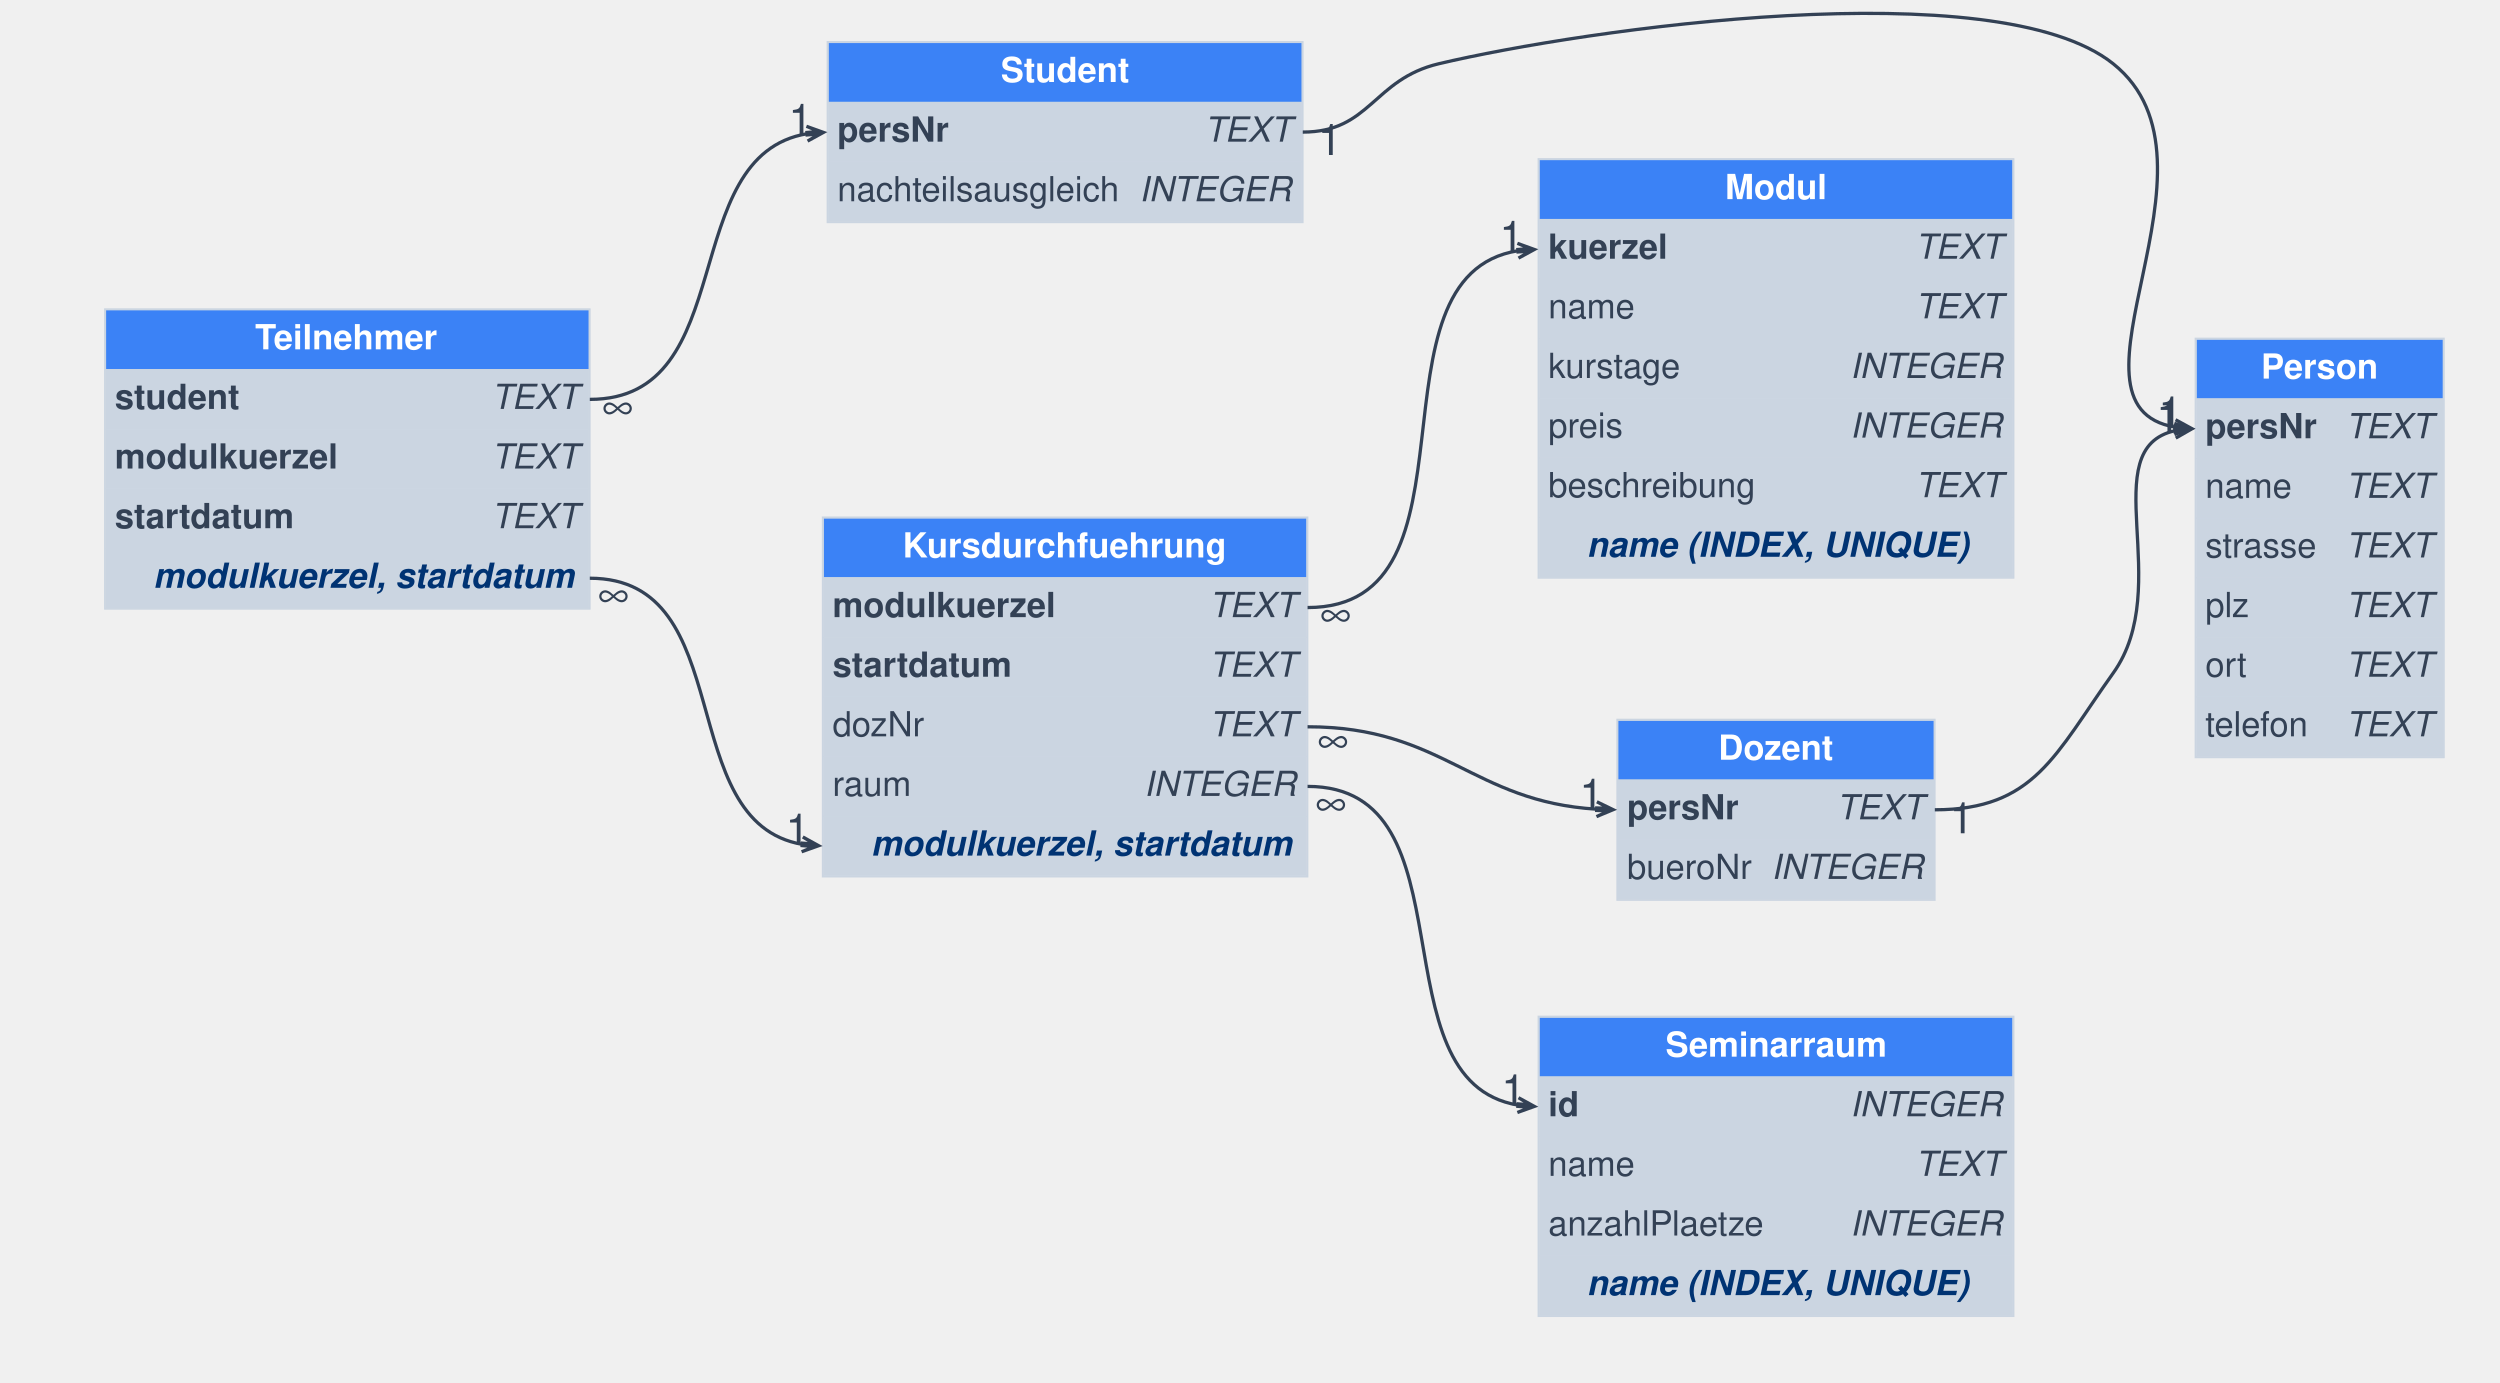
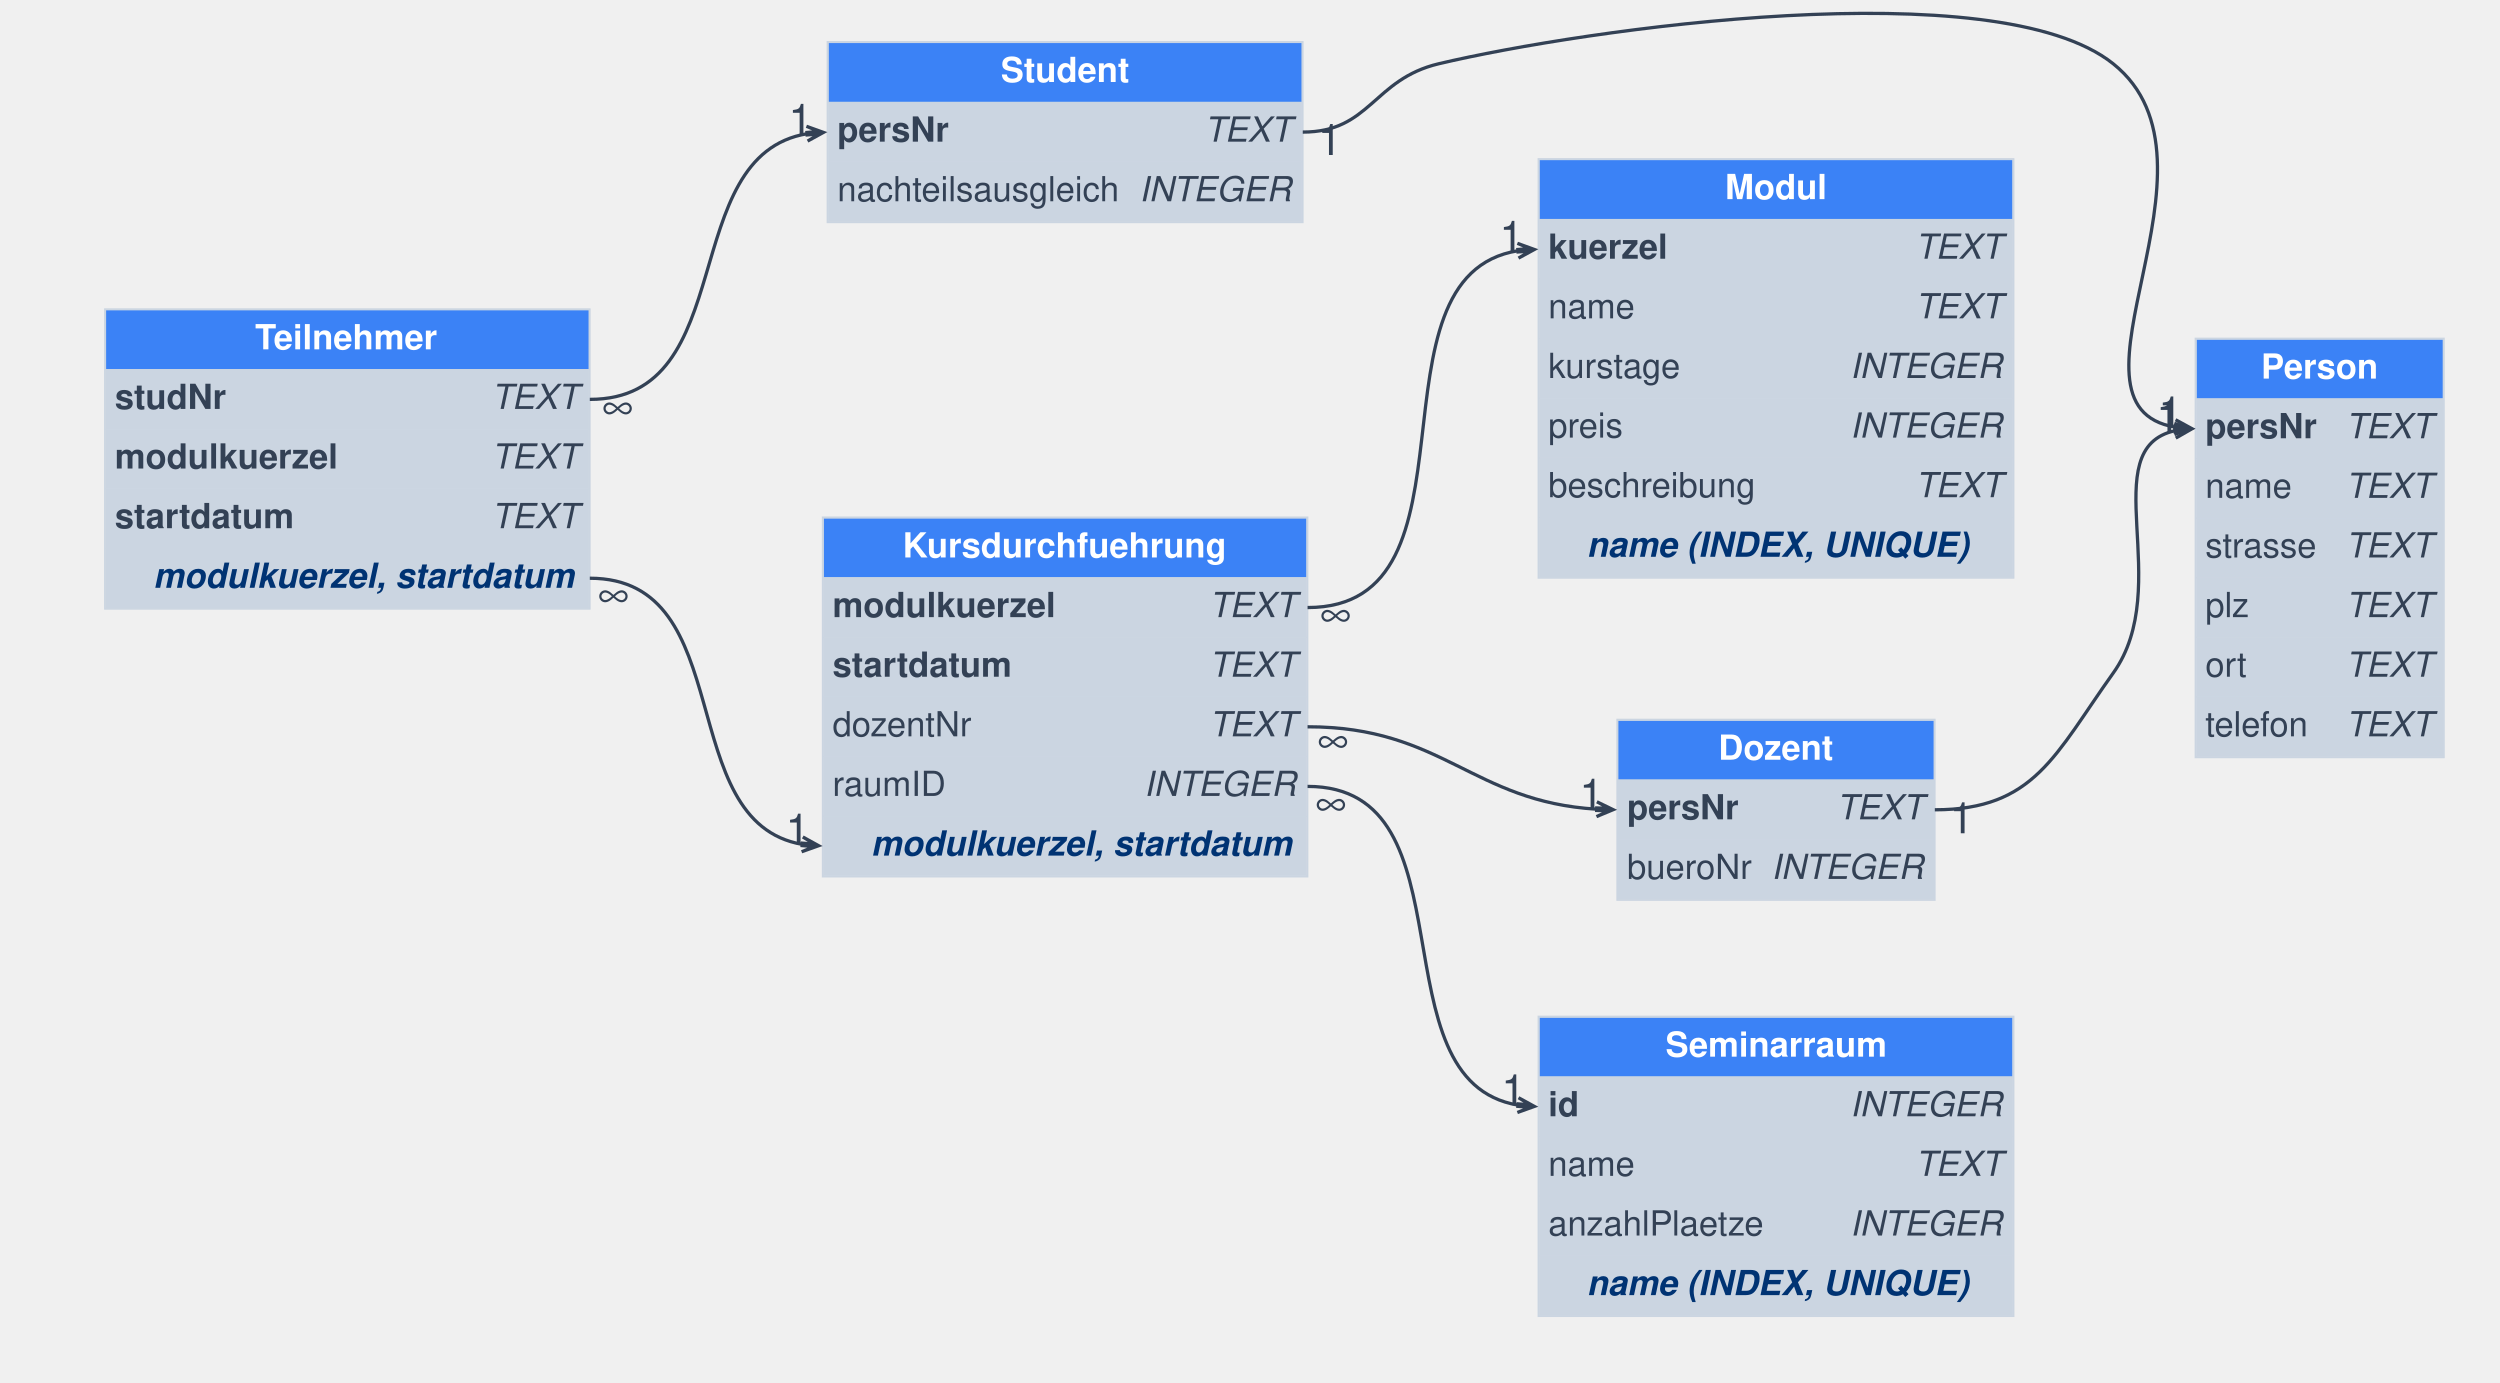
<svg xmlns="http://www.w3.org/2000/svg" width="3036pt" height="1679pt" viewBox="0.00 0.00 3036.00 1679.00">
  <g id="graph0" class="graph" transform="scale(1 1) rotate(0) translate(4 1675.21)">
    <g id="Person" class="node">
      <ellipse fill="none" stroke="black" stroke-width="0" cx="2813.02" cy="-1009.8" rx="214.77" ry="361.19" />
      <polygon fill="#3b82f6" stroke="none" points="2663.15,-1190.8 2663.15,-1263.2 2962.89,-1263.2 2962.89,-1190.8 2663.15,-1190.8" />
      <polygon fill="none" stroke="#cbd5e1" points="2663.15,-1190.8 2663.15,-1263.2 2962.89,-1263.2 2962.89,-1190.8 2663.15,-1190.8" />
      <text xml:space="preserve" text-anchor="start" x="2741.83" y="-1215.4" font-family="Helvetica,sans-Serif" font-weight="bold" font-size="42.00" fill="#ffffff">Person</text>
      <polygon fill="#cbd5e1" stroke="none" points="2663.15,-1118.4 2663.15,-1190.8 2962.89,-1190.8 2962.89,-1118.4 2663.15,-1118.4" />
      <polygon fill="none" stroke="#cbd5e1" points="2663.15,-1118.4 2663.15,-1190.8 2962.89,-1190.8 2962.89,-1118.4 2663.15,-1118.4" />
      <text xml:space="preserve" text-anchor="start" x="2674.15" y="-1143" font-family="Helvetica,sans-Serif" font-weight="bold" font-size="42.00" fill="#334155">persNr</text>
      <text xml:space="preserve" text-anchor="start" x="2809.55" y="-1143" font-family="Helvetica,sans-Serif" font-weight="bold" font-size="42.00" fill="transparent">   </text>
      <text xml:space="preserve" text-anchor="start" x="2844.55" y="-1143" font-family="Helvetica,sans-Serif" font-style="italic" font-size="42.00" fill="#334155">TEXT</text>
      <polygon fill="#cbd5e1" stroke="none" points="2663.15,-1046 2663.15,-1118.4 2962.89,-1118.4 2962.89,-1046 2663.15,-1046" />
      <polygon fill="none" stroke="#cbd5e1" points="2663.15,-1046 2663.15,-1118.4 2962.89,-1118.4 2962.89,-1046 2663.15,-1046" />
      <text xml:space="preserve" text-anchor="start" x="2674.15" y="-1070.6" font-family="Helvetica,sans-Serif" font-size="42.00" fill="#334155">name</text>
      <text xml:space="preserve" text-anchor="start" x="2779.22" y="-1070.6" font-family="Helvetica,sans-Serif" font-size="42.00" fill="transparent">     </text>
      <text xml:space="preserve" text-anchor="start" x="2844.55" y="-1070.6" font-family="Helvetica,sans-Serif" font-style="italic" font-size="42.00" fill="#334155">TEXT</text>
      <polygon fill="#cbd5e1" stroke="none" points="2663.15,-973.6 2663.15,-1046 2962.89,-1046 2962.89,-973.6 2663.15,-973.6" />
      <polygon fill="none" stroke="#cbd5e1" points="2663.15,-973.6 2663.15,-1046 2962.89,-1046 2962.89,-973.6 2663.15,-973.6" />
      <text xml:space="preserve" text-anchor="start" x="2674.15" y="-998.2" font-family="Helvetica,sans-Serif" font-size="42.00" fill="#334155">strasse</text>
      <text xml:space="preserve" text-anchor="start" x="2809.53" y="-998.2" font-family="Helvetica,sans-Serif" font-size="42.00" fill="transparent">  </text>
      <text xml:space="preserve" text-anchor="start" x="2844.55" y="-998.2" font-family="Helvetica,sans-Serif" font-style="italic" font-size="42.00" fill="#334155">TEXT</text>
      <polygon fill="#cbd5e1" stroke="none" points="2663.15,-901.2 2663.15,-973.6 2962.89,-973.6 2962.89,-901.2 2663.15,-901.2" />
      <polygon fill="none" stroke="#cbd5e1" points="2663.15,-901.2 2663.15,-973.6 2962.89,-973.6 2962.89,-901.2 2663.15,-901.2" />
      <text xml:space="preserve" text-anchor="start" x="2674.15" y="-925.8" font-family="Helvetica,sans-Serif" font-size="42.00" fill="#334155">plz</text>
      <text xml:space="preserve" text-anchor="start" x="2727.84" y="-925.8" font-family="Helvetica,sans-Serif" font-size="42.00" fill="transparent">      </text>
      <text xml:space="preserve" text-anchor="start" x="2844.55" y="-925.8" font-family="Helvetica,sans-Serif" font-style="italic" font-size="42.00" fill="#334155">TEXT</text>
      <polygon fill="#cbd5e1" stroke="none" points="2663.15,-828.8 2663.15,-901.2 2962.89,-901.2 2962.89,-828.8 2663.15,-828.8" />
      <polygon fill="none" stroke="#cbd5e1" points="2663.15,-828.8 2663.15,-901.2 2962.89,-901.2 2962.89,-828.8 2663.15,-828.8" />
      <text xml:space="preserve" text-anchor="start" x="2674.15" y="-853.4" font-family="Helvetica,sans-Serif" font-size="42.00" fill="#334155">ort</text>
      <text xml:space="preserve" text-anchor="start" x="2723.17" y="-853.4" font-family="Helvetica,sans-Serif" font-size="42.00" fill="transparent">      </text>
      <text xml:space="preserve" text-anchor="start" x="2844.55" y="-853.4" font-family="Helvetica,sans-Serif" font-style="italic" font-size="42.00" fill="#334155">TEXT</text>
      <polygon fill="#cbd5e1" stroke="none" points="2663.15,-756.4 2663.15,-828.8 2962.89,-828.8 2962.89,-756.4 2663.15,-756.4" />
      <polygon fill="none" stroke="#cbd5e1" points="2663.15,-756.4 2663.15,-828.8 2962.89,-828.8 2962.89,-756.4 2663.15,-756.4" />
      <text xml:space="preserve" text-anchor="start" x="2674.15" y="-781" font-family="Helvetica,sans-Serif" font-size="42.00" fill="#334155">telefon</text>
      <text xml:space="preserve" text-anchor="start" x="2800.26" y="-781" font-family="Helvetica,sans-Serif" font-size="42.00" fill="transparent">  </text>
      <text xml:space="preserve" text-anchor="start" x="2844.55" y="-781" font-family="Helvetica,sans-Serif" font-style="italic" font-size="42.00" fill="#334155">TEXT</text>
      <polygon fill="none" stroke="#cbd5e1" stroke-width="2" points="2662.15,-755.4 2662.15,-1264.2 2963.89,-1264.2 2963.89,-755.4 2662.15,-755.4" />
    </g>
    <g id="Seminarraum" class="node">
      <ellipse fill="none" stroke="black" stroke-width="0" cx="2152.77" cy="-258.8" rx="409.48" ry="258.8" />
      <polygon fill="#3b82f6" stroke="none" points="1865.22,-367.4 1865.22,-439.8 2440.31,-439.8 2440.31,-367.4 1865.22,-367.4" />
      <polygon fill="none" stroke="#cbd5e1" points="1865.22,-367.4 1865.22,-439.8 2440.31,-439.8 2440.31,-367.4 1865.22,-367.4" />
      <text xml:space="preserve" text-anchor="start" x="2018.54" y="-392" font-family="Helvetica,sans-Serif" font-weight="bold" font-size="42.00" fill="#ffffff">Seminarraum</text>
      <polygon fill="#cbd5e1" stroke="none" points="1865.22,-295 1865.22,-367.4 2440.31,-367.4 2440.31,-295 1865.22,-295" />
      <polygon fill="none" stroke="#cbd5e1" points="1865.22,-295 1865.22,-367.4 2440.31,-367.4 2440.31,-295 1865.22,-295" />
      <text xml:space="preserve" text-anchor="start" x="1876.22" y="-319.6" font-family="Helvetica,sans-Serif" font-weight="bold" font-size="42.00" fill="#334155">id</text>
      <text xml:space="preserve" text-anchor="start" x="1913.54" y="-319.6" font-family="Helvetica,sans-Serif" font-weight="bold" font-size="42.00" fill="transparent">             </text>
      <text xml:space="preserve" text-anchor="start" x="2242.63" y="-319.6" font-family="Helvetica,sans-Serif" font-style="italic" font-size="42.00" fill="#334155">INTEGER</text>
      <polygon fill="#cbd5e1" stroke="none" points="1865.22,-222.6 1865.22,-295 2440.31,-295 2440.31,-222.6 1865.22,-222.6" />
      <polygon fill="none" stroke="#cbd5e1" points="1865.22,-222.6 1865.22,-295 2440.31,-295 2440.31,-222.6 1865.22,-222.6" />
      <text xml:space="preserve" text-anchor="start" x="1876.22" y="-247.2" font-family="Helvetica,sans-Serif" font-size="42.00" fill="#334155">name</text>
      <text xml:space="preserve" text-anchor="start" x="1981.28" y="-247.2" font-family="Helvetica,sans-Serif" font-size="42.00" fill="transparent">           </text>
      <text xml:space="preserve" text-anchor="start" x="2321.98" y="-247.2" font-family="Helvetica,sans-Serif" font-style="italic" font-size="42.00" fill="#334155">TEXT</text>
      <polygon fill="#cbd5e1" stroke="none" points="1865.22,-150.2 1865.22,-222.6 2440.31,-222.6 2440.31,-150.2 1865.22,-150.2" />
      <polygon fill="none" stroke="#cbd5e1" points="1865.22,-150.2 1865.22,-222.6 2440.31,-222.6 2440.31,-150.2 1865.22,-150.2" />
      <text xml:space="preserve" text-anchor="start" x="1876.22" y="-174.8" font-family="Helvetica,sans-Serif" font-size="42.00" fill="#334155">anzahlPlaetze</text>
      <text xml:space="preserve" text-anchor="start" x="2140.07" y="-174.8" font-family="Helvetica,sans-Serif" font-size="42.00" fill="transparent">  </text>
      <text xml:space="preserve" text-anchor="start" x="2242.63" y="-174.8" font-family="Helvetica,sans-Serif" font-style="italic" font-size="42.00" fill="#334155">INTEGER</text>
      <polygon fill="#cbd5e1" stroke="none" points="1865.22,-77.8 1865.22,-150.2 2440.31,-150.2 2440.31,-77.8 1865.22,-77.8" />
      <polygon fill="none" stroke="#cbd5e1" points="1865.22,-77.8 1865.22,-150.2 2440.31,-150.2 2440.31,-77.8 1865.22,-77.8" />
      <text xml:space="preserve" text-anchor="start" x="1876.22" y="-102.4" font-family="Helvetica,sans-Serif" font-style="italic" font-size="42.00" fill="#003373" font-weight="bold">    name (INDEX, UNIQUE)    </text>
      <polygon fill="none" stroke="#cbd5e1" stroke-width="2" points="1864.22,-76.8 1864.22,-440.8 2441.31,-440.8 2441.31,-76.8 1864.22,-76.8" />
    </g>
    <g id="Student" class="node">
      <ellipse fill="none" stroke="black" stroke-width="0" cx="1289.46" cy="-1514.8" rx="409.58" ry="156.41" />
      <polygon fill="#3b82f6" stroke="none" points="1001.84,-1551 1001.84,-1623.4 1577.08,-1623.4 1577.08,-1551 1001.84,-1551" />
      <polygon fill="none" stroke="#cbd5e1" points="1001.84,-1551 1001.84,-1623.4 1577.08,-1623.4 1577.08,-1551 1001.84,-1551" />
      <text xml:space="preserve" text-anchor="start" x="1211.31" y="-1575.6" font-family="Helvetica,sans-Serif" font-weight="bold" font-size="42.00" fill="#ffffff">Student</text>
      <polygon fill="#cbd5e1" stroke="none" points="1001.84,-1478.6 1001.84,-1551 1577.08,-1551 1577.08,-1478.6 1001.84,-1478.6" />
      <polygon fill="none" stroke="#cbd5e1" points="1001.84,-1478.6 1001.84,-1551 1577.08,-1551 1577.08,-1478.6 1001.84,-1478.6" />
      <text xml:space="preserve" text-anchor="start" x="1012.84" y="-1503.2" font-family="Helvetica,sans-Serif" font-weight="bold" font-size="42.00" fill="#334155">persNr</text>
      <text xml:space="preserve" text-anchor="start" x="1148.24" y="-1503.2" font-family="Helvetica,sans-Serif" font-weight="bold" font-size="42.00" fill="transparent">              </text>
      <text xml:space="preserve" text-anchor="start" x="1458.74" y="-1503.2" font-family="Helvetica,sans-Serif" font-style="italic" font-size="42.00" fill="#334155">TEXT</text>
      <polygon fill="#cbd5e1" stroke="none" points="1001.84,-1406.2 1001.84,-1478.6 1577.08,-1478.6 1577.08,-1406.2 1001.84,-1406.2" />
      <polygon fill="none" stroke="#cbd5e1" points="1001.84,-1406.2 1001.84,-1478.6 1577.08,-1478.6 1577.08,-1406.2 1001.84,-1406.2" />
      <text xml:space="preserve" text-anchor="start" x="1012.84" y="-1430.8" font-family="Helvetica,sans-Serif" font-size="42.00" fill="#334155">nachteilsausgleich</text>
      <text xml:space="preserve" text-anchor="start" x="1356.06" y="-1430.8" font-family="Helvetica,sans-Serif" font-size="42.00" fill="transparent">  </text>
      <text xml:space="preserve" text-anchor="start" x="1379.4" y="-1430.8" font-family="Helvetica,sans-Serif" font-style="italic" font-size="42.00" fill="#334155">INTEGER</text>
      <polygon fill="none" stroke="#cbd5e1" stroke-width="2" points="1000.84,-1405.2 1000.84,-1624.4 1578.08,-1624.4 1578.08,-1405.2 1000.84,-1405.2" />
    </g>
    <g id="edge1" class="edge">
      <path fill="none" stroke="#334155" stroke-width="4" d="M1578.08,-1514.8C1660.25,-1514.8 1663.33,-1578.85 1743.28,-1597.8 1920.37,-1639.79 2420.11,-1711.46 2562.25,-1597.8 2712.86,-1477.36 2482.72,-1182.7 2637.66,-1156.47" />
      <polygon fill="#29235c" stroke="#334155" stroke-width="4" points="2657.29,-1154.97 2638.04,-1165.47 2652.3,-1156.86 2637.47,-1157.99 2637.35,-1156.5 2637.24,-1155 2652.07,-1153.87 2636.67,-1147.52 2657.29,-1154.97" />
      <text xml:space="preserve" text-anchor="middle" x="2631.65" y="-1156.17" font-family="Helvetica,sans-Serif" font-size="52.00" fill="#334155">1</text>
      <text xml:space="preserve" text-anchor="middle" x="1610.89" y="-1487.01" font-family="Helvetica,sans-Serif" font-size="52.00" fill="#334155">1</text>
    </g>
    <g id="Dozent" class="node">
      <ellipse fill="none" stroke="black" stroke-width="0" cx="2152.77" cy="-691.8" rx="274.19" ry="156.41" />
      <polygon fill="#3b82f6" stroke="none" points="1960.89,-728 1960.89,-800.4 2344.64,-800.4 2344.64,-728 1960.89,-728" />
      <polygon fill="none" stroke="#cbd5e1" points="1960.89,-728 1960.89,-800.4 2344.64,-800.4 2344.64,-728 1960.89,-728" />
      <text xml:space="preserve" text-anchor="start" x="2082.77" y="-752.6" font-family="Helvetica,sans-Serif" font-weight="bold" font-size="42.00" fill="#ffffff">Dozent</text>
      <polygon fill="#cbd5e1" stroke="none" points="1960.89,-655.6 1960.89,-728 2344.64,-728 2344.64,-655.6 1960.89,-655.6" />
      <polygon fill="none" stroke="#cbd5e1" points="1960.89,-655.6 1960.89,-728 2344.64,-728 2344.64,-655.6 1960.89,-655.6" />
      <text xml:space="preserve" text-anchor="start" x="1971.89" y="-680.2" font-family="Helvetica,sans-Serif" font-weight="bold" font-size="42.00" fill="#334155">persNr</text>
      <text xml:space="preserve" text-anchor="start" x="2107.28" y="-680.2" font-family="Helvetica,sans-Serif" font-weight="bold" font-size="42.00" fill="transparent">   </text>
      <text xml:space="preserve" text-anchor="start" x="2226.31" y="-680.2" font-family="Helvetica,sans-Serif" font-style="italic" font-size="42.00" fill="#334155">TEXT</text>
      <polygon fill="#cbd5e1" stroke="none" points="1960.89,-583.2 1960.89,-655.6 2344.64,-655.6 2344.64,-583.2 1960.89,-583.2" />
      <polygon fill="none" stroke="#cbd5e1" points="1960.89,-583.2 1960.89,-655.6 2344.64,-655.6 2344.64,-583.2 1960.89,-583.2" />
      <text xml:space="preserve" text-anchor="start" x="1971.89" y="-607.8" font-family="Helvetica,sans-Serif" font-size="42.00" fill="#334155">bueroNr</text>
      <text xml:space="preserve" text-anchor="start" x="2123.62" y="-607.8" font-family="Helvetica,sans-Serif" font-size="42.00" fill="transparent">  </text>
      <text xml:space="preserve" text-anchor="start" x="2146.96" y="-607.8" font-family="Helvetica,sans-Serif" font-style="italic" font-size="42.00" fill="#334155">INTEGER</text>
      <polygon fill="none" stroke="#cbd5e1" stroke-width="2" points="1959.89,-582.2 1959.89,-801.4 2345.64,-801.4 2345.64,-582.2 1959.89,-582.2" />
    </g>
    <g id="edge2" class="edge">
      <path fill="none" stroke="#334155" stroke-width="4" d="M2345.64,-691.8C2466.93,-691.8 2491.7,-759.14 2562.25,-857.8 2637.75,-963.39 2538.26,-1130.18 2637.41,-1152.18" />
      <polygon fill="#29235c" stroke="#334155" stroke-width="4" points="2657.3,-1154.13 2636.52,-1161.13 2652.06,-1155.12 2637.25,-1153.67 2637.4,-1152.18 2637.54,-1150.68 2652.35,-1152.13 2638.28,-1143.22 2657.3,-1154.13" />
      <text xml:space="preserve" text-anchor="middle" x="2629.14" y="-1150.63" font-family="Helvetica,sans-Serif" font-size="52.00" fill="#334155">1</text>
      <text xml:space="preserve" text-anchor="middle" x="2378.18" y="-663.3" font-family="Helvetica,sans-Serif" font-size="52.00" fill="#334155">1</text>
    </g>
    <g id="Modul" class="node">
      <ellipse fill="none" stroke="black" stroke-width="0" cx="2152.77" cy="-1227.8" rx="409.48" ry="361.19" />
      <polygon fill="#3b82f6" stroke="none" points="1865.22,-1408.8 1865.22,-1481.2 2440.31,-1481.2 2440.31,-1408.8 1865.22,-1408.8" />
      <polygon fill="none" stroke="#cbd5e1" points="1865.22,-1408.8 1865.22,-1481.2 2440.31,-1481.2 2440.31,-1408.8 1865.22,-1408.8" />
      <text xml:space="preserve" text-anchor="start" x="2090.95" y="-1433.4" font-family="Helvetica,sans-Serif" font-weight="bold" font-size="42.00" fill="#ffffff">Modul</text>
      <polygon fill="#cbd5e1" stroke="none" points="1865.22,-1336.4 1865.22,-1408.8 2440.31,-1408.8 2440.31,-1336.4 1865.22,-1336.4" />
      <polygon fill="none" stroke="#cbd5e1" points="1865.22,-1336.4 1865.22,-1408.8 2440.31,-1408.8 2440.31,-1336.4 1865.22,-1336.4" />
      <text xml:space="preserve" text-anchor="start" x="1876.22" y="-1361" font-family="Helvetica,sans-Serif" font-weight="bold" font-size="42.00" fill="#334155">kuerzel</text>
      <text xml:space="preserve" text-anchor="start" x="2020.96" y="-1361" font-family="Helvetica,sans-Serif" font-weight="bold" font-size="42.00" fill="transparent">       </text>
      <text xml:space="preserve" text-anchor="start" x="2321.98" y="-1361" font-family="Helvetica,sans-Serif" font-style="italic" font-size="42.00" fill="#334155">TEXT</text>
      <polygon fill="#cbd5e1" stroke="none" points="1865.22,-1264 1865.22,-1336.4 2440.31,-1336.4 2440.31,-1264 1865.22,-1264" />
      <polygon fill="none" stroke="#cbd5e1" points="1865.22,-1264 1865.22,-1336.4 2440.31,-1336.4 2440.31,-1264 1865.22,-1264" />
      <text xml:space="preserve" text-anchor="start" x="1876.22" y="-1288.6" font-family="Helvetica,sans-Serif" font-size="42.00" fill="#334155">name</text>
      <text xml:space="preserve" text-anchor="start" x="1981.28" y="-1288.6" font-family="Helvetica,sans-Serif" font-size="42.00" fill="transparent">          </text>
      <text xml:space="preserve" text-anchor="start" x="2321.98" y="-1288.6" font-family="Helvetica,sans-Serif" font-style="italic" font-size="42.00" fill="#334155">TEXT</text>
      <polygon fill="#cbd5e1" stroke="none" points="1865.22,-1191.6 1865.22,-1264 2440.31,-1264 2440.31,-1191.6 1865.22,-1191.6" />
      <polygon fill="none" stroke="#cbd5e1" points="1865.22,-1191.6 1865.22,-1264 2440.31,-1264 2440.31,-1191.6 1865.22,-1191.6" />
      <text xml:space="preserve" text-anchor="start" x="1876.22" y="-1216.2" font-family="Helvetica,sans-Serif" font-size="42.00" fill="#334155">kurstage</text>
      <text xml:space="preserve" text-anchor="start" x="2037.31" y="-1216.2" font-family="Helvetica,sans-Serif" font-size="42.00" fill="transparent">      </text>
      <text xml:space="preserve" text-anchor="start" x="2242.63" y="-1216.2" font-family="Helvetica,sans-Serif" font-style="italic" font-size="42.00" fill="#334155">INTEGER</text>
      <polygon fill="#cbd5e1" stroke="none" points="1865.22,-1119.2 1865.22,-1191.6 2440.31,-1191.6 2440.31,-1119.2 1865.22,-1119.2" />
      <polygon fill="none" stroke="#cbd5e1" points="1865.22,-1119.2 1865.22,-1191.6 2440.31,-1191.6 2440.31,-1119.2 1865.22,-1119.2" />
      <text xml:space="preserve" text-anchor="start" x="1876.22" y="-1143.8" font-family="Helvetica,sans-Serif" font-size="42.00" fill="#334155">preis</text>
      <text xml:space="preserve" text-anchor="start" x="1967.25" y="-1143.8" font-family="Helvetica,sans-Serif" font-size="42.00" fill="transparent">         </text>
      <text xml:space="preserve" text-anchor="start" x="2242.63" y="-1143.8" font-family="Helvetica,sans-Serif" font-style="italic" font-size="42.00" fill="#334155">INTEGER</text>
      <polygon fill="#cbd5e1" stroke="none" points="1865.22,-1046.8 1865.22,-1119.2 2440.31,-1119.2 2440.31,-1046.8 1865.22,-1046.8" />
      <polygon fill="none" stroke="#cbd5e1" points="1865.22,-1046.8 1865.22,-1119.2 2440.31,-1119.2 2440.31,-1046.8 1865.22,-1046.8" />
      <text xml:space="preserve" text-anchor="start" x="1876.22" y="-1071.4" font-family="Helvetica,sans-Serif" font-size="42.00" fill="#334155">beschreibung</text>
      <text xml:space="preserve" text-anchor="start" x="2128.4" y="-1071.4" font-family="Helvetica,sans-Serif" font-size="42.00" fill="transparent">  </text>
      <text xml:space="preserve" text-anchor="start" x="2321.98" y="-1071.4" font-family="Helvetica,sans-Serif" font-style="italic" font-size="42.00" fill="#334155">TEXT</text>
      <polygon fill="#cbd5e1" stroke="none" points="1865.22,-974.4 1865.22,-1046.8 2440.31,-1046.8 2440.31,-974.4 1865.22,-974.4" />
      <polygon fill="none" stroke="#cbd5e1" points="1865.22,-974.4 1865.22,-1046.8 2440.31,-1046.8 2440.31,-974.4 1865.22,-974.4" />
      <text xml:space="preserve" text-anchor="start" x="1876.22" y="-999" font-family="Helvetica,sans-Serif" font-style="italic" font-size="42.00" fill="#003373" font-weight="bold">    name (INDEX, UNIQUE)    </text>
      <polygon fill="none" stroke="#cbd5e1" stroke-width="2" points="1864.22,-973.4 1864.22,-1482.2 2441.31,-1482.2 2441.31,-973.4 1864.22,-973.4" />
    </g>
    <g id="Kursdurchfuehrung" class="node">
      <ellipse fill="none" stroke="black" stroke-width="0" cx="1289.46" cy="-828.8" rx="417.82" ry="310" />
      <polygon fill="#3b82f6" stroke="none" points="996.02,-973.6 996.02,-1046 1582.91,-1046 1582.91,-973.6 996.02,-973.6" />
      <polygon fill="none" stroke="#cbd5e1" points="996.02,-973.6 996.02,-1046 1582.91,-1046 1582.91,-973.6 996.02,-973.6" />
      <text xml:space="preserve" text-anchor="start" x="1092.3" y="-998.2" font-family="Helvetica,sans-Serif" font-weight="bold" font-size="42.00" fill="#ffffff">Kursdurchfuehrung</text>
      <polygon fill="#cbd5e1" stroke="none" points="996.02,-901.2 996.02,-973.6 1582.91,-973.6 1582.91,-901.2 996.02,-901.2" />
      <polygon fill="none" stroke="#cbd5e1" points="996.02,-901.2 996.02,-973.6 1582.91,-973.6 1582.91,-901.2 996.02,-901.2" />
      <text xml:space="preserve" text-anchor="start" x="1007.02" y="-925.8" font-family="Helvetica,sans-Serif" font-weight="bold" font-size="42.00" fill="#334155">modulkuerzel</text>
      <text xml:space="preserve" text-anchor="start" x="1277.74" y="-925.8" font-family="Helvetica,sans-Serif" font-weight="bold" font-size="42.00" fill="transparent">  </text>
      <text xml:space="preserve" text-anchor="start" x="1464.57" y="-925.8" font-family="Helvetica,sans-Serif" font-style="italic" font-size="42.00" fill="#334155">TEXT</text>
      <polygon fill="#cbd5e1" stroke="none" points="996.02,-828.8 996.02,-901.2 1582.91,-901.2 1582.91,-828.8 996.02,-828.8" />
      <polygon fill="none" stroke="#cbd5e1" points="996.02,-828.8 996.02,-901.2 1582.91,-901.2 1582.91,-828.8 996.02,-828.8" />
      <text xml:space="preserve" text-anchor="start" x="1007.02" y="-853.4" font-family="Helvetica,sans-Serif" font-weight="bold" font-size="42.00" fill="#334155">startdatum</text>
      <text xml:space="preserve" text-anchor="start" x="1224.05" y="-853.4" font-family="Helvetica,sans-Serif" font-weight="bold" font-size="42.00" fill="transparent">    </text>
      <text xml:space="preserve" text-anchor="start" x="1464.57" y="-853.4" font-family="Helvetica,sans-Serif" font-style="italic" font-size="42.00" fill="#334155">TEXT</text>
      <polygon fill="#cbd5e1" stroke="none" points="996.02,-756.4 996.02,-828.8 1582.91,-828.8 1582.91,-756.4 996.02,-756.4" />
      <polygon fill="none" stroke="#cbd5e1" points="996.02,-756.4 996.02,-828.8 1582.91,-828.8 1582.91,-756.4 996.02,-756.4" />
-       <text xml:space="preserve" text-anchor="start" x="1007.02" y="-781" font-family="Helvetica,sans-Serif" font-size="42.00" fill="#334155">dozNr</text>
-       <text xml:space="preserve" text-anchor="start" x="1119.05" y="-781" font-family="Helvetica,sans-Serif" font-size="42.00" fill="transparent">         </text>
+       <text xml:space="preserve" text-anchor="start" x="1007.02" y="-781" font-family="Helvetica,sans-Serif" font-size="42.00" fill="#334155">dozentNr</text>
+       <text xml:space="preserve" text-anchor="start" x="1177.44" y="-781" font-family="Helvetica,sans-Serif" font-size="42.00" fill="transparent">      </text>
      <text xml:space="preserve" text-anchor="start" x="1464.57" y="-781" font-family="Helvetica,sans-Serif" font-style="italic" font-size="42.00" fill="#334155">TEXT</text>
      <polygon fill="#cbd5e1" stroke="none" points="996.02,-684 996.02,-756.4 1582.91,-756.4 1582.91,-684 996.02,-684" />
      <polygon fill="none" stroke="#cbd5e1" points="996.02,-684 996.02,-756.4 1582.91,-756.4 1582.91,-684 996.02,-684" />
-       <text xml:space="preserve" text-anchor="start" x="1007.02" y="-708.6" font-family="Helvetica,sans-Serif" font-size="42.00" fill="#334155">raum</text>
-       <text xml:space="preserve" text-anchor="start" x="1102.71" y="-708.6" font-family="Helvetica,sans-Serif" font-size="42.00" fill="transparent">          </text>
+       <text xml:space="preserve" text-anchor="start" x="1007.02" y="-708.6" font-family="Helvetica,sans-Serif" font-size="42.00" fill="#334155">raumID</text>
+       <text xml:space="preserve" text-anchor="start" x="1144.71" y="-708.6" font-family="Helvetica,sans-Serif" font-size="42.00" fill="transparent">        </text>
      <text xml:space="preserve" text-anchor="start" x="1385.22" y="-708.6" font-family="Helvetica,sans-Serif" font-style="italic" font-size="42.00" fill="#334155">INTEGER</text>
      <polygon fill="#cbd5e1" stroke="none" points="996.02,-611.6 996.02,-684 1582.91,-684 1582.91,-611.6 996.02,-611.6" />
      <polygon fill="none" stroke="#cbd5e1" points="996.02,-611.6 996.02,-684 1582.91,-684 1582.91,-611.6 996.02,-611.6" />
      <text xml:space="preserve" text-anchor="start" x="1007.02" y="-636.2" font-family="Helvetica,sans-Serif" font-style="italic" font-size="42.00" fill="#003373" font-weight="bold">    modulkuerzel, startdatum    </text>
      <polygon fill="none" stroke="#cbd5e1" stroke-width="2" points="995.02,-610.6 995.02,-1047 1583.91,-1047 1583.91,-610.6 995.02,-610.6" />
    </g>
    <g id="edge3" class="edge">
      <path fill="none" stroke="#334155" stroke-width="4" d="M1583.91,-720.2C1788.16,-720.2 1662.61,-362.82 1839.49,-333.16" />
      <polygon fill="#29235c" stroke="#334155" stroke-width="4" points="1859.36,-331.59 1840.13,-342.13 1854.37,-333.48 1839.54,-334.66 1839.42,-333.16 1839.3,-331.67 1854.13,-330.49 1838.71,-324.19 1859.36,-331.59" />
      <text xml:space="preserve" text-anchor="middle" x="1833.76" y="-332.85" font-family="Helvetica,sans-Serif" font-size="52.00" fill="#334155">1</text>
      <text xml:space="preserve" text-anchor="middle" x="1612.25" y="-684.07" font-family="Helvetica,sans-Serif" font-size="52.00" fill="#334155">∞</text>
    </g>
    <g id="edge4" class="edge">
      <path fill="none" stroke="#334155" stroke-width="4" d="M1583.91,-792.6C1748.29,-792.6 1783.54,-701.59 1935.07,-692.53" />
      <polygon fill="#29235c" stroke="#334155" stroke-width="4" points="1955.01,-691.94 1935.29,-701.52 1949.93,-693.59 1935.07,-694.03 1935.02,-692.53 1934.98,-691.03 1949.85,-690.59 1934.76,-683.53 1955.01,-691.94" />
      <text xml:space="preserve" text-anchor="middle" x="1928.61" y="-691.91" font-family="Helvetica,sans-Serif" font-size="52.00" fill="#334155">1</text>
      <text xml:space="preserve" text-anchor="middle" x="1614.75" y="-760.46" font-family="Helvetica,sans-Serif" font-size="52.00" fill="#334155">∞</text>
    </g>
    <g id="edge5" class="edge">
      <path fill="none" stroke="#334155" stroke-width="4" d="M1583.91,-937.4C1805.22,-937.4 1647.25,-1340.08 1839.67,-1370.76" />
      <polygon fill="#29235c" stroke="#334155" stroke-width="4" points="1859.36,-1372.24 1838.74,-1379.71 1854.13,-1373.35 1839.3,-1372.23 1839.41,-1370.74 1839.53,-1369.24 1854.36,-1370.36 1840.09,-1361.76 1859.36,-1372.24" />
      <text xml:space="preserve" text-anchor="middle" x="1831.48" y="-1369.37" font-family="Helvetica,sans-Serif" font-size="52.00" fill="#334155">1</text>
      <text xml:space="preserve" text-anchor="middle" x="1617.93" y="-913.61" font-family="Helvetica,sans-Serif" font-size="52.00" fill="#334155">∞</text>
    </g>
    <g id="Teilnehmer" class="node">
      <ellipse fill="none" stroke="black" stroke-width="0" cx="417.82" cy="-1117.8" rx="417.82" ry="258.8" />
      <polygon fill="#3b82f6" stroke="none" points="124.38,-1226.4 124.38,-1298.8 711.26,-1298.8 711.26,-1226.4 124.38,-1226.4" />
      <polygon fill="none" stroke="#cbd5e1" points="124.38,-1226.4 124.38,-1298.8 711.26,-1298.8 711.26,-1226.4 124.38,-1226.4" />
      <text xml:space="preserve" text-anchor="start" x="305.79" y="-1251" font-family="Helvetica,sans-Serif" font-weight="bold" font-size="42.00" fill="#ffffff">Teilnehmer</text>
      <polygon fill="#cbd5e1" stroke="none" points="124.38,-1154 124.38,-1226.4 711.26,-1226.4 711.26,-1154 124.38,-1154" />
      <polygon fill="none" stroke="#cbd5e1" points="124.38,-1154 124.38,-1226.4 711.26,-1226.4 711.26,-1154 124.38,-1154" />
-       <text xml:space="preserve" text-anchor="start" x="135.38" y="-1178.6" font-family="Helvetica,sans-Serif" font-weight="bold" font-size="42.00" fill="#334155">student</text>
-       <text xml:space="preserve" text-anchor="start" x="287.03" y="-1178.6" font-family="Helvetica,sans-Serif" font-weight="bold" font-size="42.00" fill="transparent">       </text>
+       <text xml:space="preserve" text-anchor="start" x="135.38" y="-1178.6" font-family="Helvetica,sans-Serif" font-weight="bold" font-size="42.00" fill="#334155">studNr</text>
+       <text xml:space="preserve" text-anchor="start" x="270.71" y="-1178.6" font-family="Helvetica,sans-Serif" font-weight="bold" font-size="42.00" fill="transparent">        </text>
      <text xml:space="preserve" text-anchor="start" x="592.93" y="-1178.6" font-family="Helvetica,sans-Serif" font-style="italic" font-size="42.00" fill="#334155">TEXT</text>
      <polygon fill="#cbd5e1" stroke="none" points="124.38,-1081.6 124.38,-1154 711.26,-1154 711.26,-1081.6 124.38,-1081.6" />
      <polygon fill="none" stroke="#cbd5e1" points="124.38,-1081.6 124.38,-1154 711.26,-1154 711.26,-1081.6 124.38,-1081.6" />
      <text xml:space="preserve" text-anchor="start" x="135.38" y="-1106.2" font-family="Helvetica,sans-Serif" font-weight="bold" font-size="42.00" fill="#334155">modulkuerzel</text>
      <text xml:space="preserve" text-anchor="start" x="406.1" y="-1106.2" font-family="Helvetica,sans-Serif" font-weight="bold" font-size="42.00" fill="transparent">  </text>
      <text xml:space="preserve" text-anchor="start" x="592.93" y="-1106.2" font-family="Helvetica,sans-Serif" font-style="italic" font-size="42.00" fill="#334155">TEXT</text>
      <polygon fill="#cbd5e1" stroke="none" points="124.38,-1009.2 124.38,-1081.6 711.26,-1081.6 711.26,-1009.2 124.38,-1009.2" />
      <polygon fill="none" stroke="#cbd5e1" points="124.38,-1009.2 124.38,-1081.6 711.26,-1081.6 711.26,-1009.2 124.38,-1009.2" />
      <text xml:space="preserve" text-anchor="start" x="135.38" y="-1033.8" font-family="Helvetica,sans-Serif" font-weight="bold" font-size="42.00" fill="#334155">startdatum</text>
      <text xml:space="preserve" text-anchor="start" x="352.41" y="-1033.8" font-family="Helvetica,sans-Serif" font-weight="bold" font-size="42.00" fill="transparent">    </text>
      <text xml:space="preserve" text-anchor="start" x="592.93" y="-1033.8" font-family="Helvetica,sans-Serif" font-style="italic" font-size="42.00" fill="#334155">TEXT</text>
      <polygon fill="#cbd5e1" stroke="none" points="124.38,-936.8 124.38,-1009.2 711.26,-1009.2 711.26,-936.8 124.38,-936.8" />
      <polygon fill="none" stroke="#cbd5e1" points="124.38,-936.8 124.38,-1009.2 711.26,-1009.2 711.26,-936.8 124.38,-936.8" />
      <text xml:space="preserve" text-anchor="start" x="135.38" y="-961.4" font-family="Helvetica,sans-Serif" font-style="italic" font-size="42.00" fill="#003373" font-weight="bold">    modulkuerzel, startdatum    </text>
      <polygon fill="none" stroke="#cbd5e1" stroke-width="2" points="123.38,-935.8 123.38,-1299.8 712.26,-1299.8 712.26,-935.8 123.38,-935.8" />
    </g>
    <g id="edge6" class="edge">
      <path fill="none" stroke="#334155" stroke-width="4" d="M712.26,-1190.2C896.63,-1190.2 815.98,-1486.29 976.53,-1512.89" />
      <polygon fill="#29235c" stroke="#334155" stroke-width="4" points="995.98,-1514.42 975.34,-1521.83 990.76,-1515.51 975.93,-1514.35 976.04,-1512.86 976.16,-1511.36 990.99,-1512.52 976.75,-1503.88 995.98,-1514.42" />
      <text xml:space="preserve" text-anchor="middle" x="968.06" y="-1511.47" font-family="Helvetica,sans-Serif" font-size="52.00" fill="#334155">1</text>
      <text xml:space="preserve" text-anchor="middle" x="746.05" y="-1165.46" font-family="Helvetica,sans-Serif" font-size="52.00" fill="#334155">∞</text>
    </g>
    <g id="edge7" class="edge">
      <path fill="none" stroke="#334155" stroke-width="4" d="M712.26,-973C895,-973 812.08,-676.97 970.43,-649.79" />
      <polygon fill="#29235c" stroke="#334155" stroke-width="4" points="990.16,-648.19 970.95,-658.78 985.17,-650.1 970.35,-651.31 970.23,-649.81 970.1,-648.32 984.93,-647.11 969.5,-640.84 990.16,-648.19" />
      <text xml:space="preserve" text-anchor="middle" x="964.6" y="-649.51" font-family="Helvetica,sans-Serif" font-size="52.00" fill="#334155">1</text>
      <text xml:space="preserve" text-anchor="middle" x="740.95" y="-937.35" font-family="Helvetica,sans-Serif" font-size="52.00" fill="#334155">∞</text>
    </g>
  </g>
</svg>
